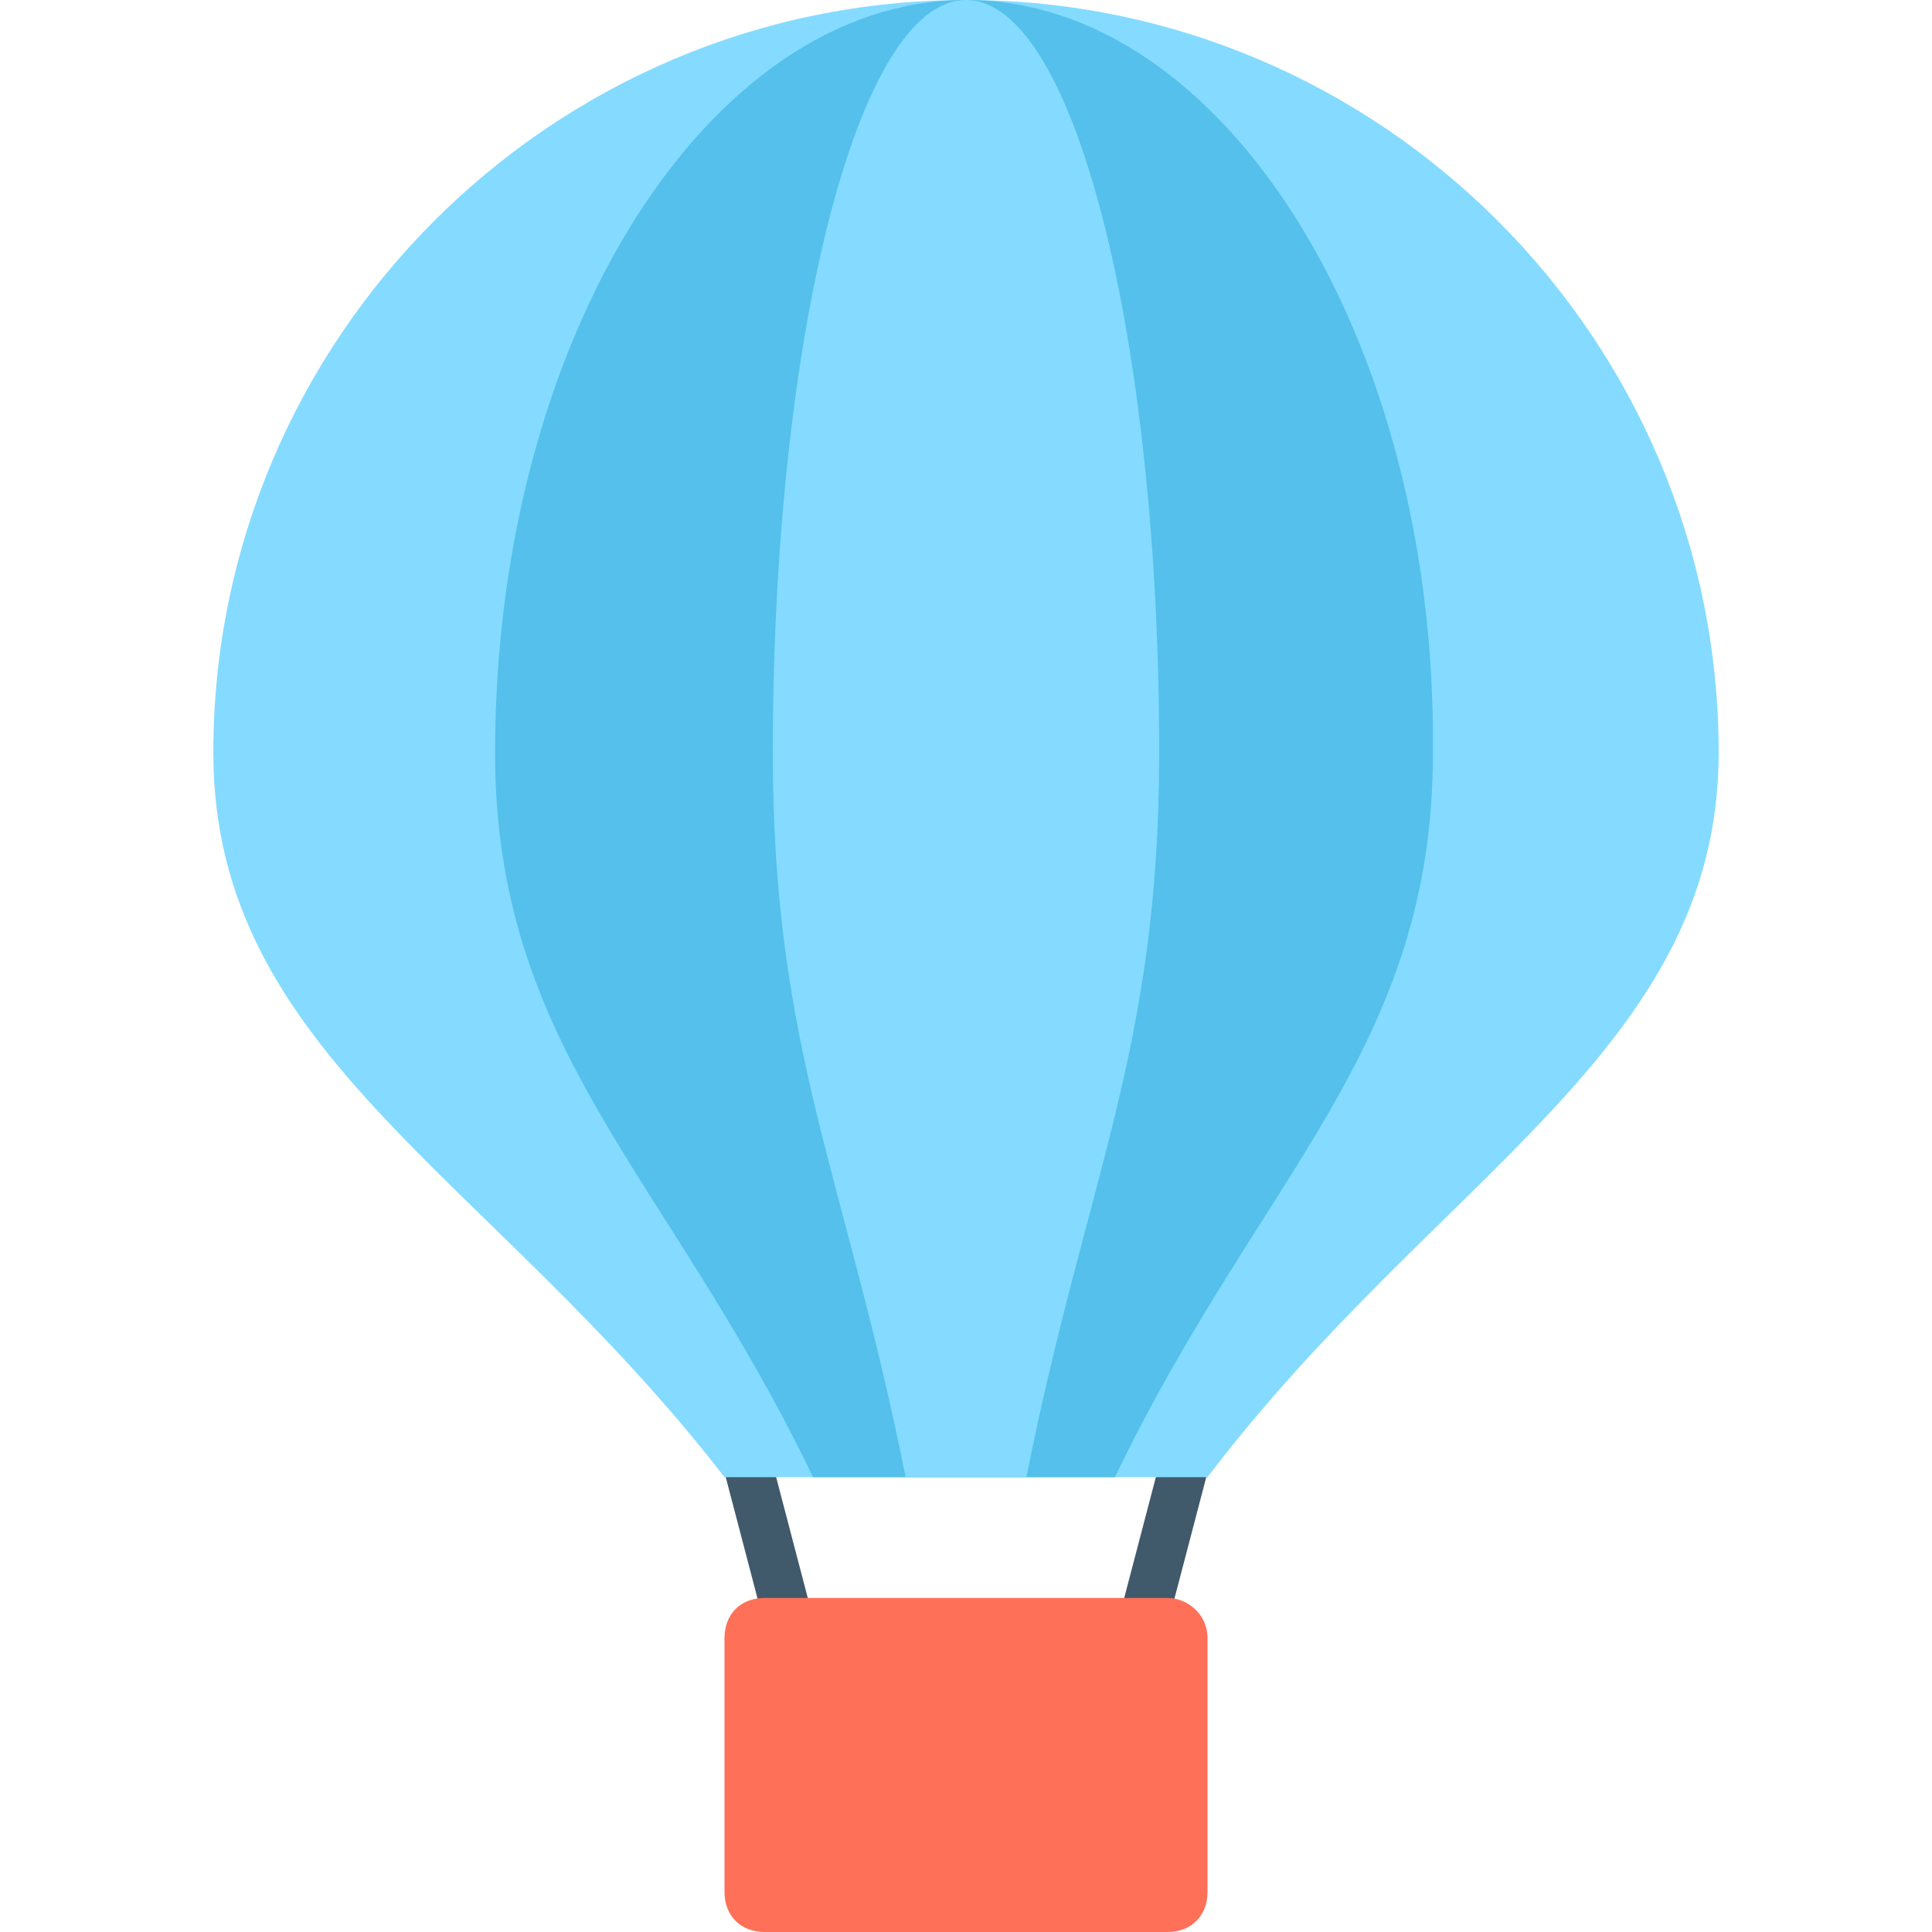
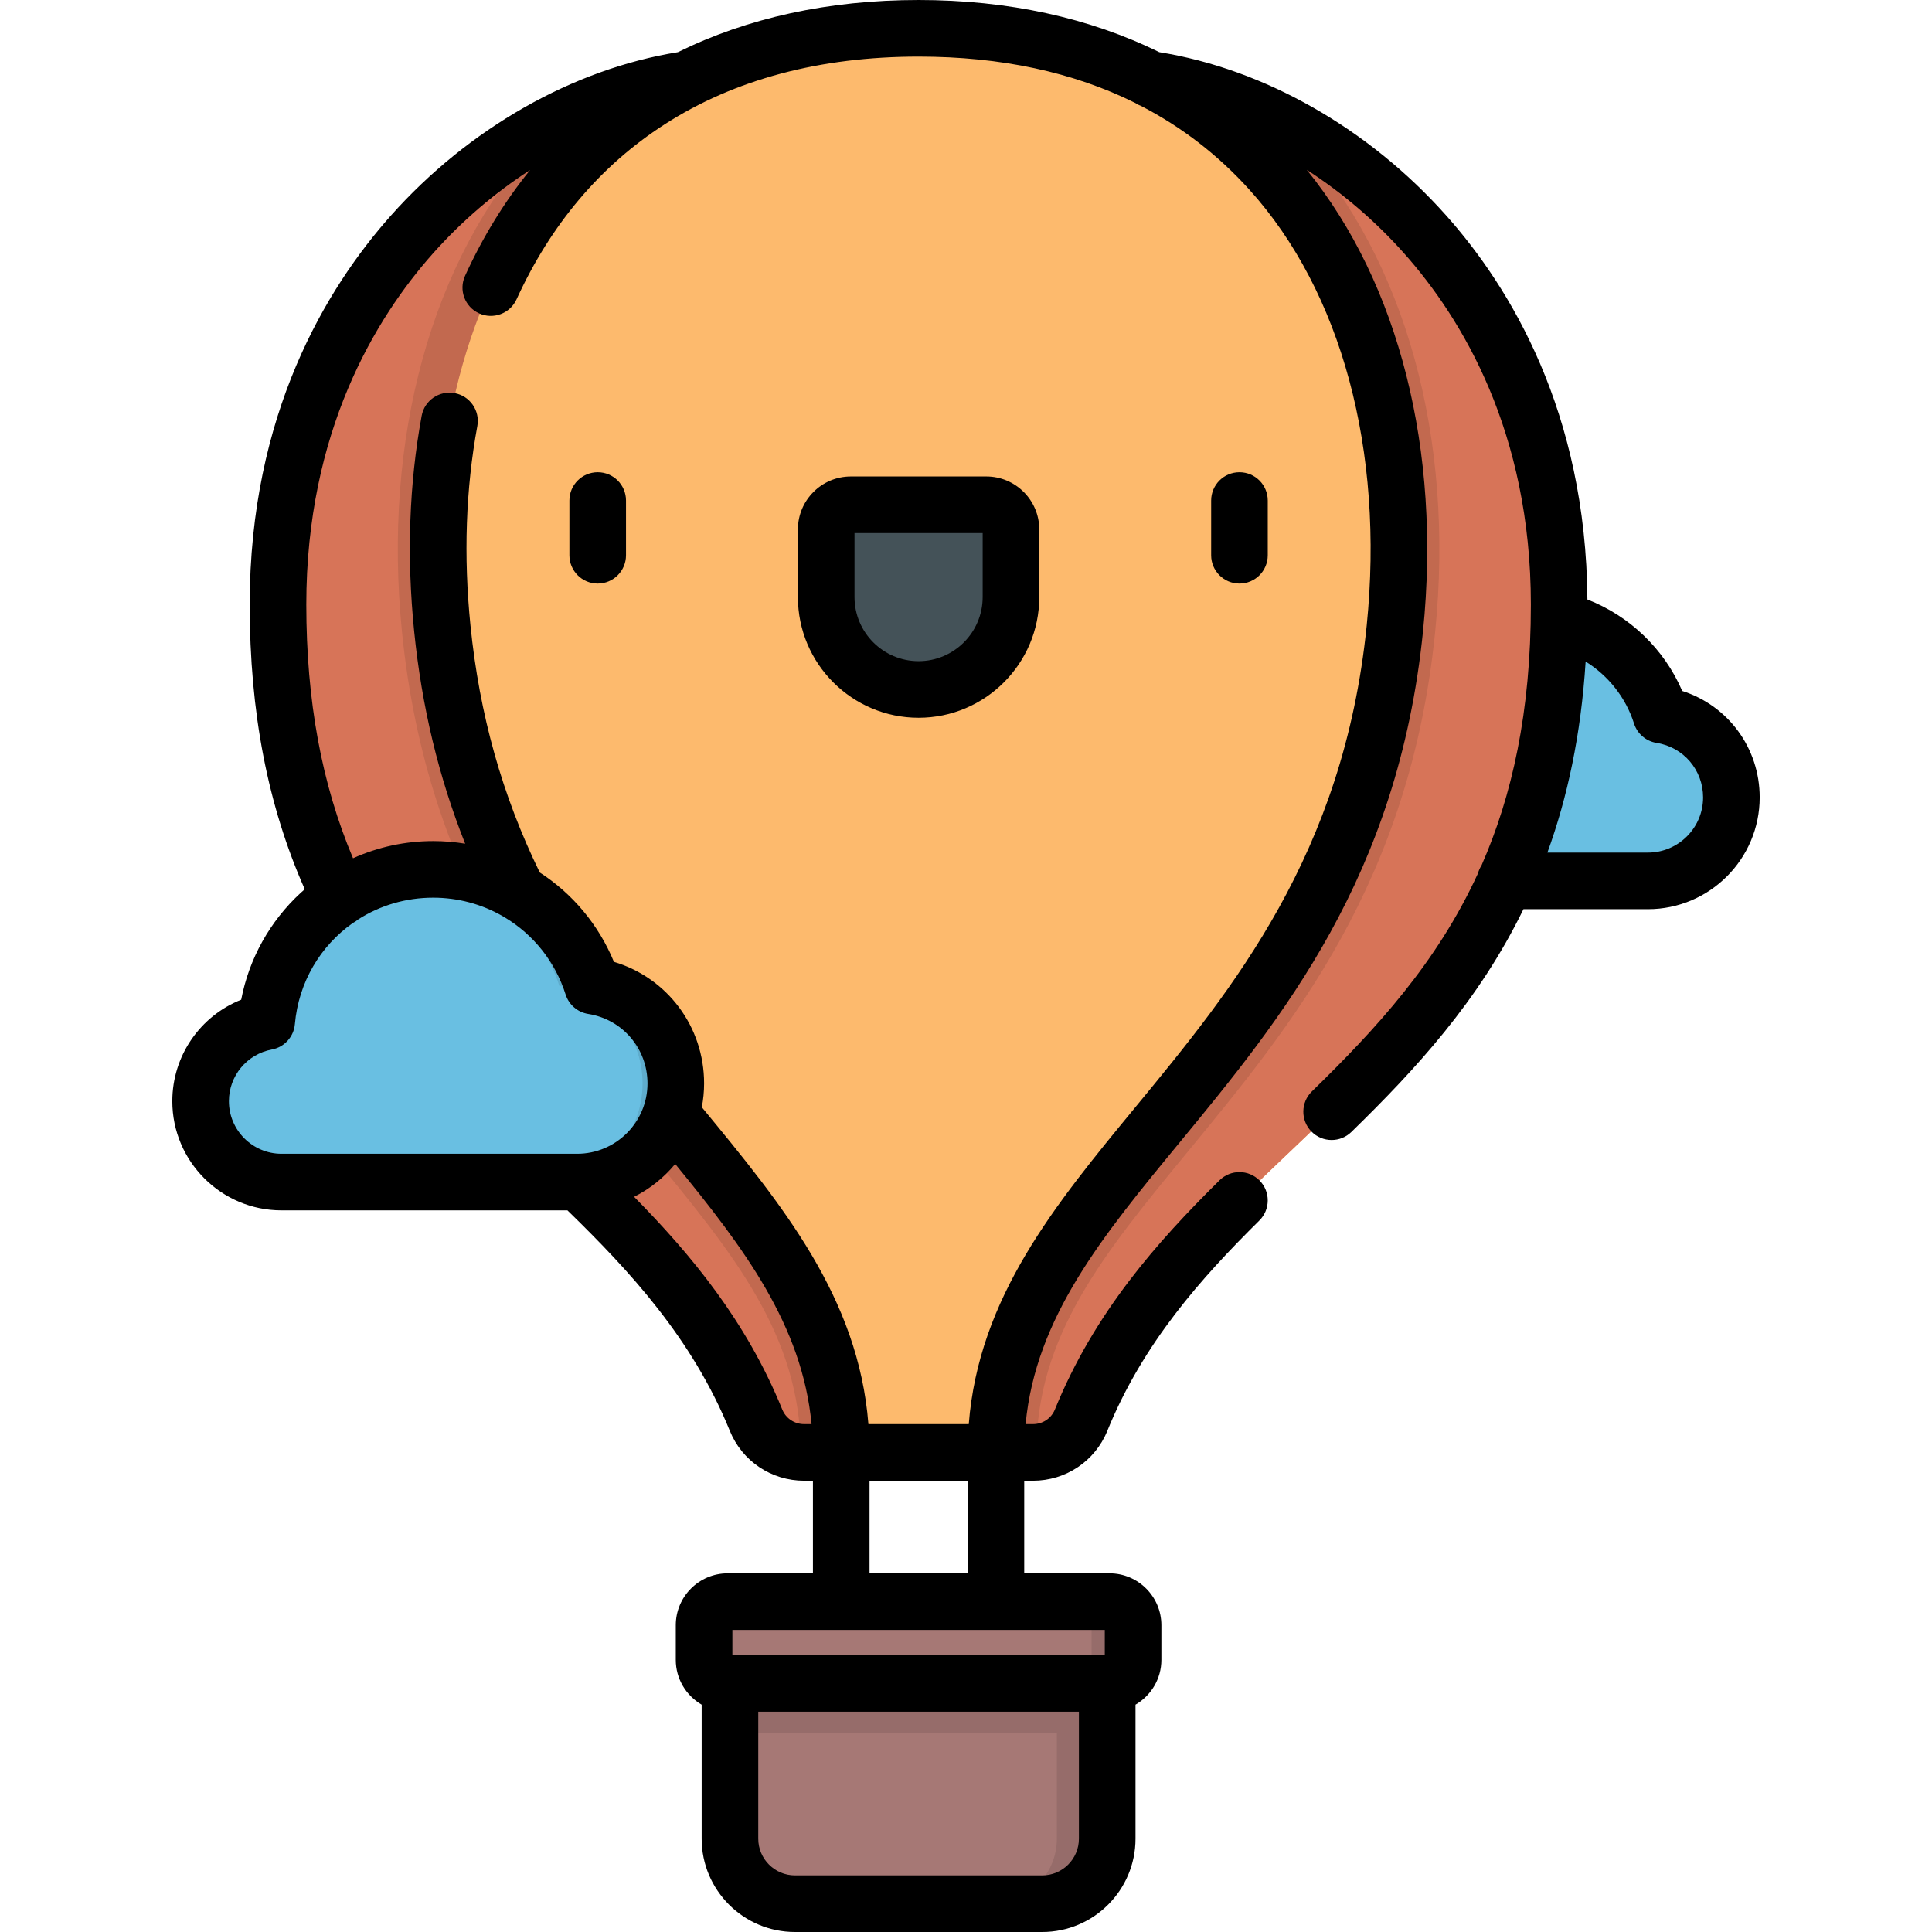
- <svg xmlns="http://www.w3.org/2000/svg" version="1.1" id="Layer_1" x="0px" y="0px" viewBox="0 0 512 512" style="enable-background:new 0 0 512 512;" xml:space="preserve">
-   <g>
-     <polygon style="fill:#40596B;" points="215.467,428.8 203.733,384 190.933,386.133 202.667,430.933  " />
-     <polygon style="fill:#40596B;" points="296.533,428.8 308.267,384 321.067,386.133 309.333,430.933  " />
-   </g>
-   <path style="fill:#84DBFF;" d="M192,391.467h128c60.8-80,135.467-113.067,135.467-192C455.467,89.6,365.867,0,256,0  S56.533,89.6,56.533,199.467C56.533,279.467,130.133,311.467,192,391.467z" />
-   <path style="fill:#54C0EB;" d="M295.467,391.467c38.4-80,84.267-113.067,84.267-192C380.8,89.6,324.267,0,256,0  S131.2,89.6,131.2,199.467c0,78.933,45.867,112,84.267,192H295.467z" />
-   <path style="fill:#84DBFF;" d="M272,391.467c16-80,35.2-113.067,35.2-192C307.2,89.6,284.8,0,256,0s-51.2,89.6-51.2,199.467  c0,78.933,19.2,112,35.2,192H272z" />
-   <path style="fill:#FF7058;" d="M309.333,423.467H202.667c-6.4,0-10.667,4.267-10.667,10.667v67.2c0,6.4,4.267,10.667,10.667,10.667  h106.667c6.4,0,10.667-4.267,10.667-10.667v-67.2C320,427.733,314.667,423.467,309.333,423.467z" />
+ <svg xmlns="http://www.w3.org/2000/svg" version="1.1" id="Capa_1" x="0px" y="0px" viewBox="0 0 512.001 512.001" style="enable-background:new 0 0 512.001 512.001;" xml:space="preserve">
+   <path style="fill:#69BFE2;" d="M440.182,189.469c-4.813-15.159-18.995-26.145-35.747-26.145c-19.583,0-35.652,15.013-37.346,34.155  c-8.429,1.564-14.815,8.943-14.815,17.824c0,10.02,8.123,18.143,18.143,18.143h66.298c12.219,0,22.125-9.906,22.125-22.125  C458.839,200.282,450.754,191.134,440.182,189.469z" />
+   <path style="opacity:0.1;enable-background:new    ;" d="M440.182,189.469c-4.813-15.159-18.995-26.145-35.747-26.145  c-1.266,0-2.517,0.066-3.751,0.188c15.112,1.483,27.59,11.929,32.044,25.957c10.572,1.665,18.657,10.813,18.657,21.853  c0,12.219-9.906,22.125-22.125,22.125h7.454c12.219,0,22.125-9.906,22.125-22.125C458.839,200.282,450.754,191.134,440.182,189.469z  " />
+   <path style="fill:#FDBA6D;" d="M291.854,20.046c51.6,0,121.342,49.149,121.342,140.161c0,124.99-94.716,137.502-126.688,216.156  c-2.104,5.178-7.163,8.542-12.752,8.542h-60.643c-5.589,0-10.648-3.365-12.752-8.542C168.388,297.71,73.673,285.197,73.673,160.207  c0-91.012,69.742-140.161,121.343-140.161C195.016,20.046,291.854,20.046,291.854,20.046z" />
+   <path style="fill:#D77458;" d="M291.854,20.046c51.6,0,121.342,49.149,121.342,140.161c0,124.99-94.716,137.502-126.688,216.156  c-2.104,5.178-7.163,8.542-12.752,8.542h-60.643c-5.589,0-10.648-3.365-12.752-8.542C168.388,297.71,73.673,285.197,73.673,160.207  c0-91.012,69.742-140.161,121.343-140.161C195.016,20.046,291.854,20.046,291.854,20.046z" />
+   <path style="opacity:0.1;enable-background:new    ;" d="M344.582,38.007c-1.843-2.039-3.754-3.996-5.717-5.889  c-15.776-7.984-32.146-12.072-47.012-12.072h-96.838c-14.866,0-31.236,4.088-47.012,12.072c-1.963,1.893-3.874,3.85-5.717,5.889  c-27.917,30.882-40.944,78.112-35.74,129.578c6.69,66.168,37.875,104.032,65.389,137.438c22.497,27.314,40.268,48.891,40.281,79.849  c0.297,0.019,0.595,0.034,0.896,0.034h60.643c0.301,0,0.599-0.014,0.896-0.034c0.013-30.958,17.783-52.535,40.281-79.849  c27.514-33.406,58.699-71.27,65.389-137.438C385.526,116.119,372.499,68.89,344.582,38.007z" />
+   <path style="fill:#FDBA6D;" d="M263.931,384.906c0-75.427,93.904-101.488,105.725-218.399C377.993,84.051,338.485,7.5,243.434,7.5  S108.876,84.051,117.213,166.507c11.821,116.911,105.725,142.972,105.725,218.399H263.931z" />
+   <path style="fill:#A67875;" d="M294.039,446.118H192.83c-3.446,0-6.24-2.794-6.24-6.24v-9.187c0-3.446,2.794-6.24,6.24-6.24h101.209  c3.446,0,6.24,2.794,6.24,6.24v9.187C300.279,443.325,297.485,446.118,294.039,446.118z" />
+   <path style="opacity:0.1;enable-background:new    ;" d="M294.039,424.452h-11.001c3.446,0,6.24,2.794,6.24,6.24v9.187  c0,3.446-2.794,6.24-6.24,6.24h11.001c3.446,0,6.24-2.794,6.24-6.24v-9.187C300.279,427.245,297.485,424.452,294.039,424.452z" />
+   <path style="fill:#A67875;" d="M293.423,446.118h-99.976v41.158c0,9.512,7.711,17.224,17.224,17.224H276.2  c9.512,0,17.224-7.711,17.224-17.224v-41.158H293.423z" />
+   <path style="opacity:0.1;enable-background:new    ;" d="M193.446,446.118v13.254h86.635v27.904c0,9.512-7.711,17.224-17.224,17.224  h13.341c9.512,0,17.224-7.711,17.224-17.224v-41.158H193.446z" />
+   <path style="fill:#445258;" d="M243.434,182.715L243.434,182.715c-13.521,0-24.481-10.961-24.481-24.481V140.3  c0-3.607,2.924-6.532,6.532-6.532h35.898c3.608,0,6.532,2.924,6.532,6.532v17.933C267.916,171.754,256.955,182.715,243.434,182.715z  " />
+   <path style="fill:#69BFE2;" d="M157.045,261.292c-5.687-17.913-22.446-30.895-42.242-30.895c-23.141,0-42.129,17.74-44.132,40.361  c-9.96,1.849-17.507,10.567-17.507,21.063c0,11.84,9.598,21.439,21.439,21.439h78.343c14.439,0,26.145-11.706,26.145-26.145  C179.092,274.07,169.538,263.259,157.045,261.292z" />
+   <path style="opacity:0.1;enable-background:new    ;" d="M157.045,261.292c-5.687-17.913-22.446-30.895-42.242-30.895  c-1.496,0-2.974,0.077-4.432,0.222c17.857,1.752,32.603,14.097,37.865,30.673c12.492,1.967,22.047,12.778,22.047,25.823  c0,14.439-11.706,26.145-26.145,26.145h8.809c14.439,0,26.145-11.706,26.145-26.145C179.092,274.07,169.538,263.259,157.045,261.292  z" />
+   <path d="M158.398,125.148c-4.143,0-7.5,3.358-7.5,7.5v14.503c0,4.142,3.357,7.5,7.5,7.5s7.5-3.358,7.5-7.5v-14.503  C165.898,128.506,162.541,125.148,158.398,125.148z M445.809,183.113c-4.769-11.1-13.908-19.873-25.129-24.237  c-0.356-49.699-20.476-82.729-37.389-101.73c-20.573-23.114-48.247-38.855-76.079-43.324C288.706,4.712,267.208,0,243.435,0  c-23.896,0-45.356,4.743-63.793,13.826c-27.827,4.472-55.494,20.211-76.064,43.321c-17.064,19.171-37.405,52.613-37.405,103.06  c0,28.551,4.789,53.304,14.594,75.46c-0.346,0.302-0.697,0.598-1.036,0.91c-8.232,7.578-13.735,17.501-15.811,28.355  c-10.843,4.296-18.256,14.855-18.256,26.889c0,15.957,12.981,28.939,28.938,28.939h75.777  c16.469,16.046,33.063,33.906,43.032,58.428c3.265,8.029,10.997,13.218,19.701,13.218h2.324v24.546h-22.607  c-7.576,0-13.74,6.164-13.74,13.74v9.187c0,5.067,2.764,9.49,6.856,11.873v35.525c0,13.633,11.091,24.724,24.724,24.724h65.529  c13.633,0,24.724-11.091,24.724-24.724v-35.525c4.092-2.382,6.856-6.806,6.856-11.873v-9.187c0-7.576-6.164-13.74-13.74-13.74  H271.43v-24.546h2.325c8.703,0,16.436-5.189,19.7-13.218c9.481-23.324,24.967-40.573,40.289-55.738  c2.943-2.914,2.968-7.663,0.054-10.606c-2.913-2.943-7.662-2.968-10.607-0.055c-16.457,16.289-33.133,34.923-43.633,60.751  c-0.954,2.349-3.232,3.866-5.804,3.866h-1.959c2.691-28.322,20.392-49.835,40.65-74.43c27.224-33.053,58.079-70.517,64.672-135.714  c4.847-47.936-6.353-92.054-30.799-122.25c9.365,6.049,18.106,13.5,25.768,22.108c15.332,17.226,33.609,47.359,33.609,93.087  c0,28.51-4.998,50.724-13.088,69.156c-0.421,0.647-0.741,1.363-0.947,2.127c-10.889,23.725-26.955,41.129-44,57.754  c-2.966,2.892-3.025,7.641-0.133,10.606c1.47,1.507,3.419,2.263,5.37,2.263c1.888,0,3.777-0.708,5.235-2.131  c16.963-16.545,33.705-34.633,45.598-59.036h32.982c16.335,0,29.625-13.29,29.625-29.625  C466.339,198.201,457.937,186.974,445.809,183.113z M152.947,305.76H74.604c-7.686,0-13.938-6.253-13.938-13.939  c0-6.708,4.784-12.465,11.376-13.689c3.31-0.614,5.805-3.359,6.102-6.712c0.991-11.195,6.814-20.771,15.326-26.789  c0.555-0.281,1.057-0.625,1.509-1.014c5.723-3.633,12.524-5.72,19.827-5.72c6.599,0,12.859,1.731,18.287,4.827  c0.245,0.165,0.498,0.314,0.759,0.449c7.464,4.498,13.263,11.619,16.047,20.389c0.859,2.708,3.176,4.698,5.982,5.14  c9.104,1.434,15.713,9.178,15.713,18.414C171.592,297.396,163.228,305.76,152.947,305.76z M213.113,377.406  c-2.571,0-4.851-1.518-5.805-3.866c-9.538-23.464-24.12-40.978-39.263-56.372c4.209-2.123,7.917-5.097,10.887-8.706  c18.319,22.373,33.65,42.748,36.139,68.944H213.113z M285.923,487.276c0,5.362-4.362,9.724-9.724,9.724H210.67  c-5.361,0-9.724-4.362-9.724-9.724v-33.658h84.977V487.276z M292.779,431.952v6.667H194.09v-6.667H292.779z M230.438,416.952  v-24.546h25.993v24.546H230.438z M362.194,165.752c-6.136,60.677-35.457,96.277-61.326,127.687  c-21.298,25.858-41.486,50.384-44.135,83.966h-26.597c-2.65-33.583-22.839-58.112-44.138-83.972l-0.007-0.009  c0.39-2.045,0.602-4.153,0.602-6.311c0-15.11-9.811-28.009-23.898-32.216c-4.083-9.914-11.012-18.076-19.653-23.68  c-9.954-20.39-15.975-41.828-18.365-65.467c-1.861-18.408-1.249-36.184,1.82-52.836c0.751-4.074-1.943-7.984-6.017-8.735  c-4.076-0.748-7.984,1.943-8.735,6.017c-3.326,18.046-3.996,37.245-1.992,57.063c2.025,20.022,6.48,38.596,13.522,56.329  c-2.765-0.452-5.593-0.693-8.469-0.693c-7.411,0-14.633,1.575-21.249,4.552c-8.316-19.68-12.382-41.763-12.382-67.242  c0-45.729,18.277-75.861,33.609-93.087c7.645-8.588,16.362-16.025,25.702-22.066c-6.721,8.287-12.499,17.652-17.244,28.051  c-1.72,3.768-0.059,8.217,3.71,9.936c3.771,1.72,8.217,0.057,9.937-3.71c9.055-19.845,22.257-35.448,39.24-46.374  C194.65,21.042,217.295,15,243.435,15c21.812,0,41.006,4.119,57.419,12.282c0.504,0.34,1.051,0.627,1.639,0.839  c10.767,5.596,20.311,12.965,28.573,22.105C355.534,77.294,366.881,119.402,362.194,165.752z M436.714,225.947h-26.638  c5.282-14.533,8.898-31.163,10.134-50.627c6.006,3.729,10.637,9.53,12.824,16.419c0.859,2.708,3.176,4.697,5.982,5.139  c7.141,1.124,12.323,7.199,12.323,14.444C451.339,219.386,444.778,225.947,436.714,225.947z M261.384,126.269h-35.898  c-7.737,0-14.032,6.294-14.032,14.032v17.934c0,17.634,14.347,31.981,31.981,31.981c17.635,0,31.981-14.347,31.981-31.981V140.3  C275.416,132.563,269.121,126.269,261.384,126.269z M260.416,158.234c0,9.363-7.618,16.981-16.981,16.981  s-16.981-7.618-16.981-16.981v-16.965h33.963v16.965H260.416z M320.971,132.648v14.503c0,4.142,3.357,7.5,7.5,7.5  c4.142,0,7.5-3.358,7.5-7.5v-14.503c0-4.142-3.358-7.5-7.5-7.5C324.328,125.148,320.971,128.506,320.971,132.648z" />
  <g>
</g>
  <g>
</g>
  <g>
</g>
  <g>
</g>
  <g>
</g>
  <g>
</g>
  <g>
</g>
  <g>
</g>
  <g>
</g>
  <g>
</g>
  <g>
</g>
  <g>
</g>
  <g>
</g>
  <g>
</g>
  <g>
</g>
</svg>
